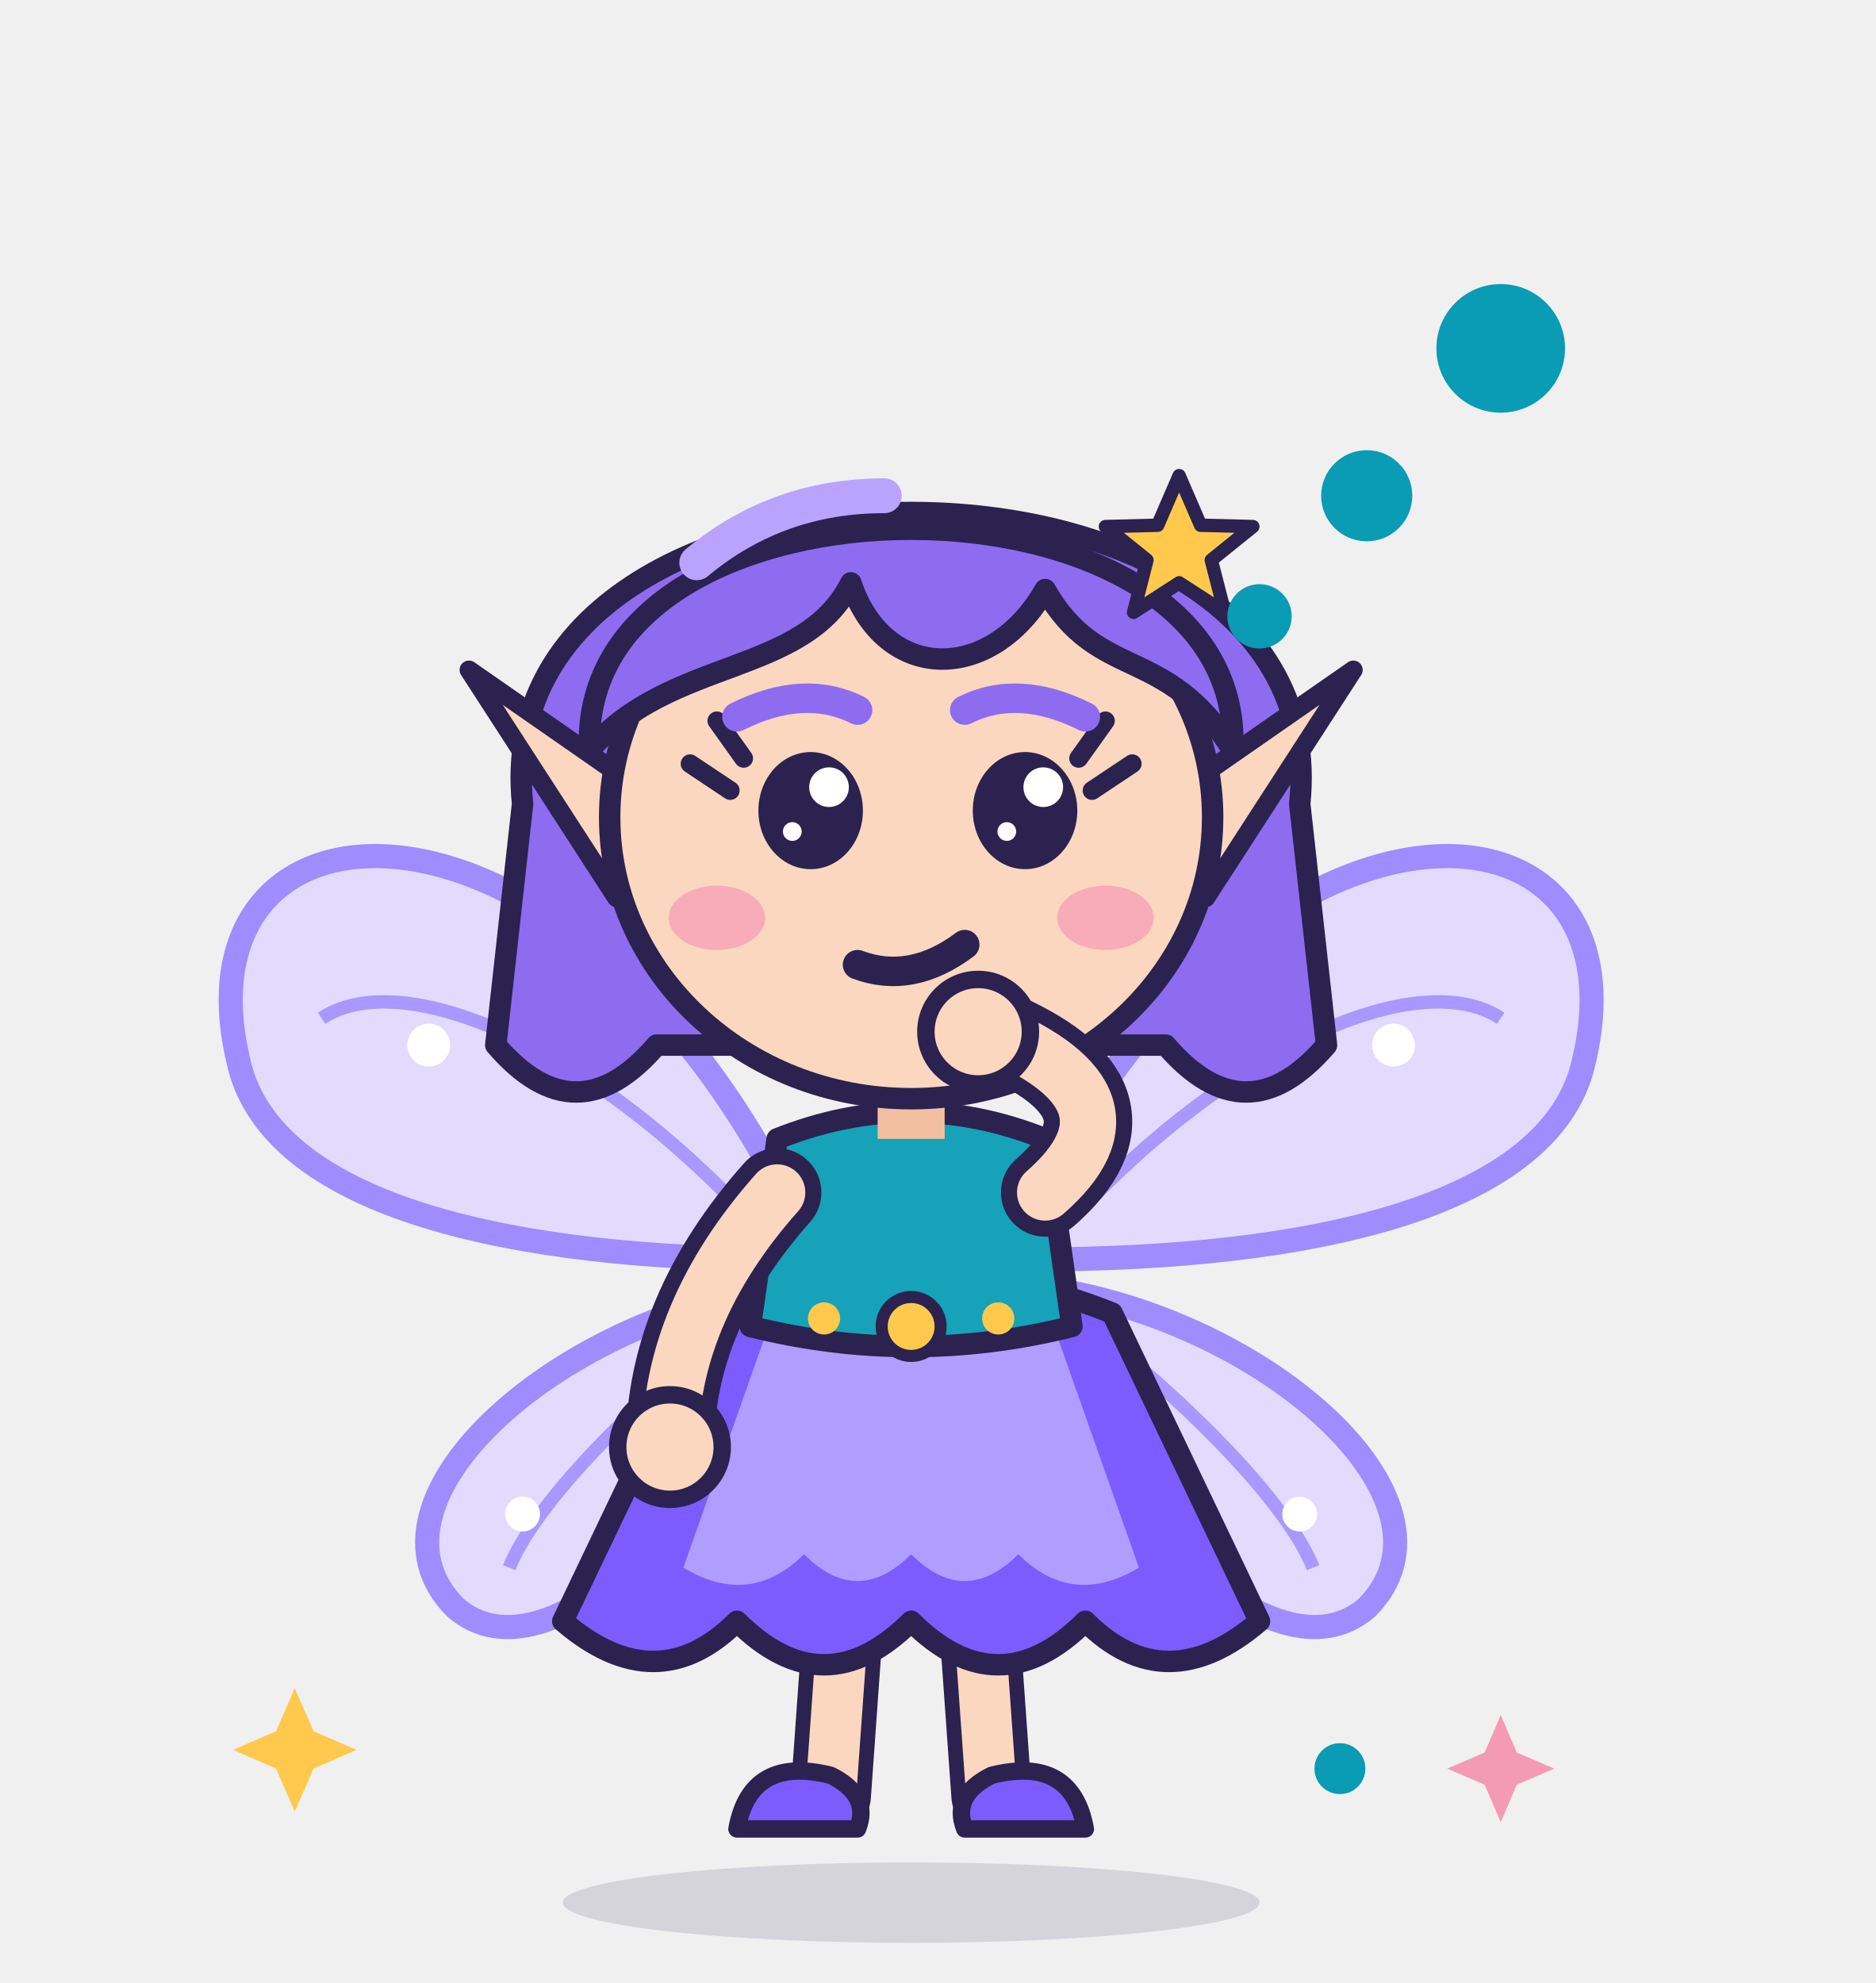
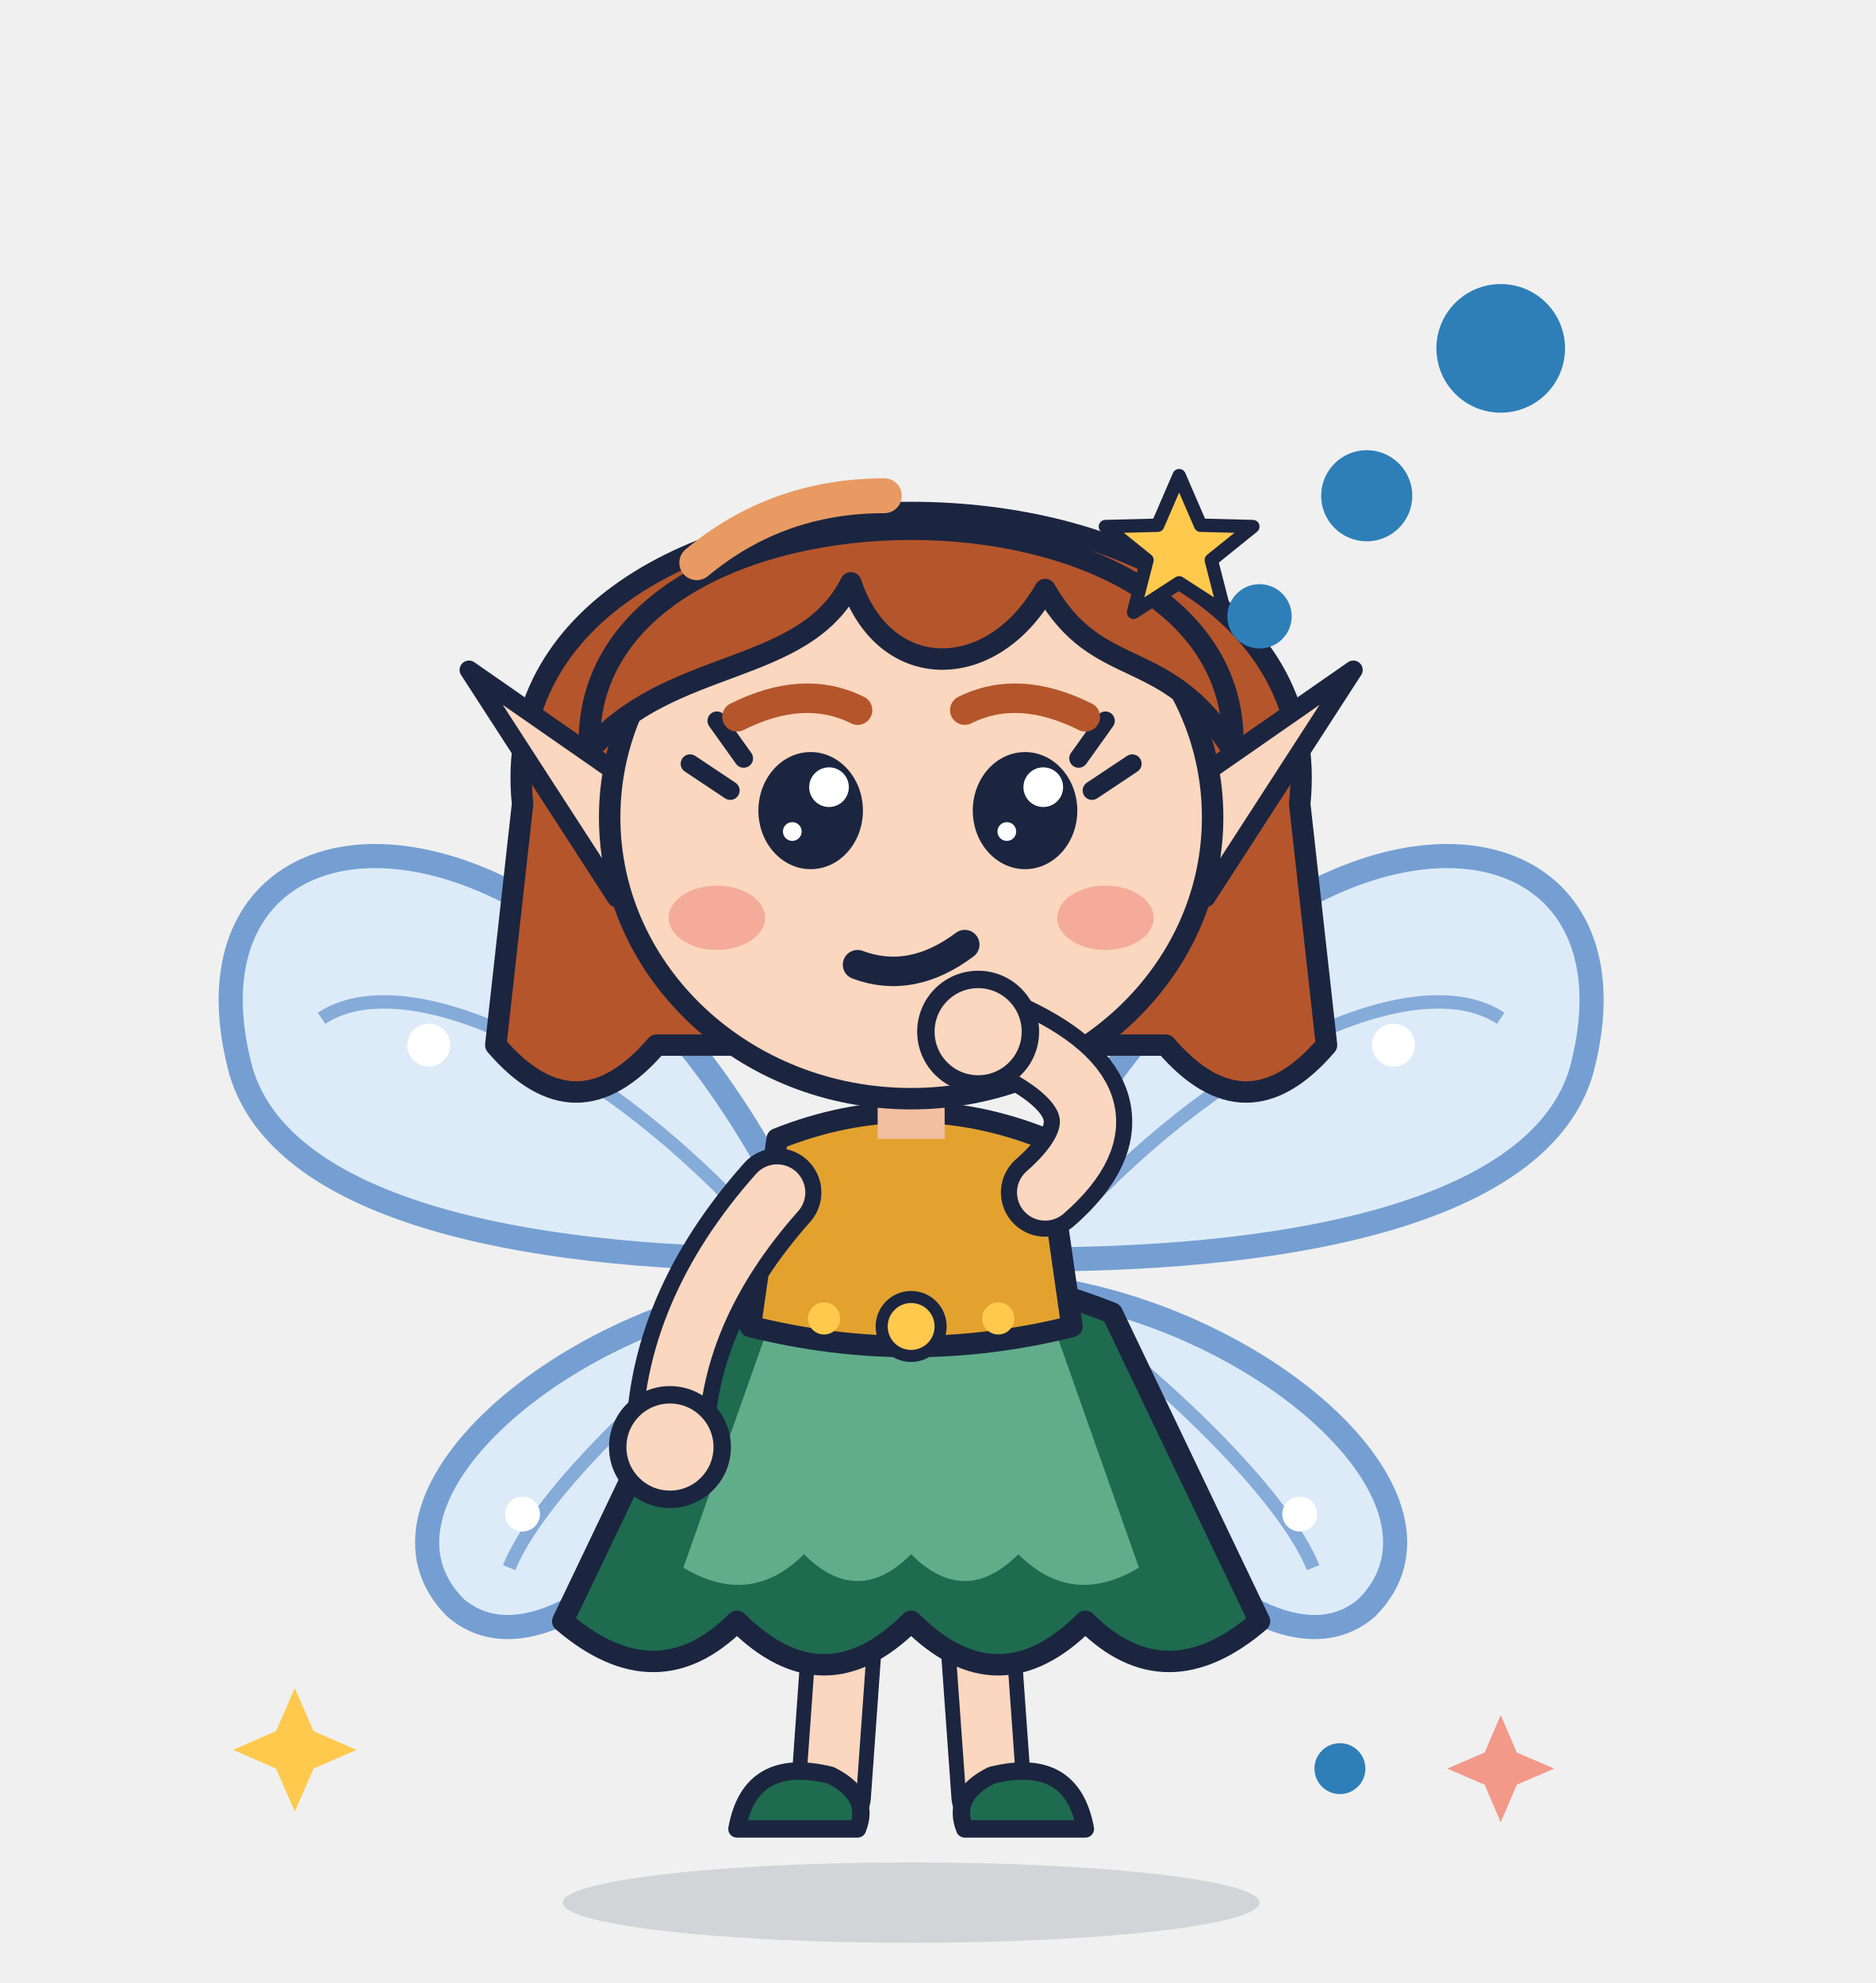
<svg xmlns="http://www.w3.org/2000/svg" viewBox="-8 -28 140 148" width="280" height="296" role="img" aria-labelledby="t">
  <style>.rd-wingL{transform-box:fill-box;transform-origin:100% 70%;animation:rd-flapL .38s ease-in-out infinite alternate}
.rd-wingR{transform-box:fill-box;transform-origin:0% 70%;animation:rd-flapR .38s ease-in-out infinite alternate}
.rd-star{transform-box:fill-box;transform-origin:center;animation:rd-star 2.2s ease-in-out infinite}
.rd-dust{transform-box:fill-box;transform-origin:center;animation:rd-dust 3s ease-in infinite}.rd-dust.b{animation-delay:1s}.rd-dust.c{animation-delay:2s}
.rd-shine{animation:rd-shine 3s ease-in-out infinite}
.rd-all{transform-box:fill-box;transform-origin:50% 100%;animation:rd-float 2.4s ease-in-out infinite}
.rd-look{animation:rd-look 5s ease-in-out infinite}
.rd-swing{transform-box:fill-box;transform-origin:100% 0%;animation:rd-swing 1.6s ease-in-out infinite alternate}
.rd-tip{transform-box:fill-box;transform-origin:center;animation:rd-tip 1.2s ease-in-out infinite alternate}
.rd-cheek{animation:rd-cheek 2.4s ease-in-out infinite}
.rd-dust,.rd-look,.rd-eyes,.rd-mouth-t,.rd-wave,.rd-bulb,.rd-ping,.rd-spark,.rd-dot,.rd-drop,.rd-sym,.rd-armL,.rd-armR,.rd-q{transform-box:fill-box;transform-origin:center}
.rd-eyes{animation:rd-blink 3.2s infinite}
.rd-ping{animation:rd-ping 2.4s ease-out infinite;transform-origin:50% 100%}
.rd-ping.b{animation-delay:.5s}
.rd-wave{transform-origin:0% 100%;animation:rd-wave .55s ease-in-out infinite alternate}
.rd-mouth-t{animation:rd-talk .24s ease-in-out infinite alternate}
.rd-snd{animation:rd-fade 1s ease-in-out infinite}.rd-snd.b{animation-delay:.3s}
.rd-bulb{animation:rd-pop 1.4s ease-in-out infinite alternate}
.rd-dot{animation:rd-fade 1.6s ease-in-out infinite}.rd-dot.b{animation-delay:.25s}.rd-dot.c{animation-delay:.5s}
.rd-spark{animation:rd-twinkle 1.1s ease-in-out infinite alternate}.rd-spark.b{animation-delay:.35s}.rd-spark.c{animation-delay:.7s}
.rd-jump{animation:rd-jump .5s cubic-bezier(.3,0,.5,1) infinite alternate}
.rd-drop{animation:rd-drop 1.8s ease-in infinite}
.rd-sym{animation:rd-bob 1.8s ease-in-out infinite alternate}.rd-sym.b{animation-delay:.4s}.rd-sym.c{animation-delay:.8s}
.rd-q{animation:rd-tilt 1.6s ease-in-out infinite alternate}
.rd-point{transform-box:fill-box;transform-origin:0% 100%;animation:rd-point .8s ease-in-out infinite alternate}
.rd-fist{transform-box:fill-box;transform-origin:100% 100%;animation:rd-fist .5s ease-in-out infinite alternate}
@keyframes rd-float{0%,100%{transform:translateY(0) rotate(0deg) scale(1,1)}25%{transform:translateY(-5px) rotate(-2.5deg) scale(.98,1.03)}50%{transform:translateY(-7px) rotate(0deg) scale(1,1)}75%{transform:translateY(-5px) rotate(2.5deg) scale(.98,1.03)}}
@keyframes rd-flapL{from{transform:rotate(8deg) scaleX(1)}to{transform:rotate(-14deg) scaleX(.72)}}
@keyframes rd-flapR{from{transform:rotate(-8deg) scaleX(1)}to{transform:rotate(14deg) scaleX(.72)}}
@keyframes rd-star{0%,100%{transform:rotate(0deg) scale(1)}50%{transform:rotate(72deg) scale(1.22)}}
@keyframes rd-dust{0%{transform:translateY(8px) scale(.3);opacity:0}20%{opacity:1}100%{transform:translateY(-26px) scale(1) rotate(90deg);opacity:0}}
@keyframes rd-shine{0%,100%{opacity:.35}50%{opacity:.75}}
@keyframes rd-look{0%,30%,100%{transform:translateX(0)}38%,55%{transform:translateX(-2.5px)}63%,80%{transform:translateX(2.5px)}}
@keyframes rd-swing{from{transform:rotate(-12deg)}to{transform:rotate(10deg)}}
@keyframes rd-tip{from{transform:scale(.85)}to{transform:scale(1.25)}}
@keyframes rd-cheek{0%,100%{opacity:.35}50%{opacity:.75}}
@keyframes rd-blink{0%,93%,100%{transform:scaleY(1)}96.5%{transform:scaleY(.08)}}
@keyframes rd-ping{0%{opacity:.9;transform:scale(.5)}100%{opacity:0;transform:scale(1.25)}}
@keyframes rd-wave{from{transform:rotate(-18deg)}to{transform:rotate(24deg)}}
@keyframes rd-talk{from{transform:scaleY(.3)}to{transform:scaleY(1.4)}}
@keyframes rd-fade{0%,100%{opacity:.15}50%{opacity:1}}
@keyframes rd-pop{from{transform:scale(.8) rotate(-6deg)}to{transform:scale(1.2) rotate(6deg)}}
@keyframes rd-twinkle{from{transform:scale(.4) rotate(0deg);opacity:.3}to{transform:scale(1.1) rotate(25deg);opacity:1}}
@keyframes rd-jump{from{transform:translateY(0) scale(1.04,.96)}to{transform:translateY(-12px) scale(.97,1.04)}}
@keyframes rd-drop{0%{transform:translateY(-3px);opacity:0}25%{opacity:1}100%{transform:translateY(9px);opacity:0}}
@keyframes rd-bob{from{transform:translateY(4px) rotate(-8deg)}to{transform:translateY(-5px) rotate(8deg)}}
@keyframes rd-tilt{from{transform:rotate(-14deg) translateY(2px)}to{transform:rotate(14deg) translateY(-3px)}}
@keyframes rd-point{from{transform:rotate(4deg)}to{transform:rotate(-16deg)}}
@keyframes rd-fist{from{transform:rotate(-6deg)}to{transform:rotate(16deg)}}
@media (prefers-reduced-motion:reduce){.rd-all,.rd-all *{animation:none!important}}</style>
-   <ellipse cx="60" cy="114" rx="26" ry="3" fill="#2B2250" opacity=".14" />
+   <ellipse cx="60" cy="114" rx="26" ry="3" fill="#1B2540" opacity=".14" />
  <path class="rd-dust" d="M14 98 l1.4 3.2 l3.2 1.4 l-3.2 1.4 l-1.4 3.2 l-1.4 -3.2 l-3.2 -1.4 l3.2 -1.4 z" fill="#FFC94D" />
-   <path class="rd-dust b" d="M104 100 l1.2 2.8 l2.8 1.2 l-2.8 1.2 l-1.2 2.8 l-1.2 -2.8 l-2.8 -1.2 l2.8 -1.2 z" fill="#F59AB5" />
-   <circle class="rd-dust c" cx="92" cy="104" r="1.9" fill="#0A9BB5" />
+   <path class="rd-dust b" d="M104 100 l1.2 2.8 l2.8 1.2 l-2.8 1.2 l-1.2 2.8 l-1.2 -2.8 l-2.8 -1.2 l2.8 -1.2 z" fill="#F2998A" />
+   <circle class="rd-dust c" cx="92" cy="104" r="1.9" fill="#2E7FB8" />
  <g class="rd-all">
    <g>
      <g class="rd-wingL">
-         <path d="M51 62 C34 28 4 30 10 52 C13 62 30 66 51 66 Z" fill="#E2DAFF" stroke="#9B87FF" stroke-width="1.8" stroke-linejoin="round" opacity=".95" />
-         <path d="M51 68 C34 70 18 84 26 92 C33 98 46 84 51 72 Z" fill="#E2DAFF" stroke="#9B87FF" stroke-width="1.8" stroke-linejoin="round" opacity=".95" />
-         <path d="M48 63 C36 50 22 44 16 48 M48 70 C40 76 32 84 30 89" fill="none" stroke="#9B87FF" stroke-width="1" opacity=".8" />
+         <path d="M51 62 C34 28 4 30 10 52 C13 62 30 66 51 66 Z" fill="#DCEBFA" stroke="#6F9BD1" stroke-width="1.8" stroke-linejoin="round" opacity=".95" />
+         <path d="M51 68 C34 70 18 84 26 92 C33 98 46 84 51 72 Z" fill="#DCEBFA" stroke="#6F9BD1" stroke-width="1.8" stroke-linejoin="round" opacity=".95" />
+         <path d="M48 63 C36 50 22 44 16 48 M48 70 C40 76 32 84 30 89" fill="none" stroke="#6F9BD1" stroke-width="1" opacity=".8" />
        <circle cx="24" cy="50" r="1.6" fill="#FFFFFF" />
        <circle cx="31" cy="85" r="1.3" fill="#FFFFFF" />
      </g>
      <g class="rd-wingR">
-         <path d="M69 62 C86 28 116 30 110 52 C107 62 90 66 69 66 Z" fill="#E2DAFF" stroke="#9B87FF" stroke-width="1.8" stroke-linejoin="round" opacity=".95" />
-         <path d="M69 68 C86 70 102 84 94 92 C87 98 74 84 69 72 Z" fill="#E2DAFF" stroke="#9B87FF" stroke-width="1.8" stroke-linejoin="round" opacity=".95" />
-         <path d="M72 63 C84 50 98 44 104 48 M72 70 C80 76 88 84 90 89" fill="none" stroke="#9B87FF" stroke-width="1" opacity=".8" />
+         <path d="M69 62 C86 28 116 30 110 52 C107 62 90 66 69 66 Z" fill="#DCEBFA" stroke="#6F9BD1" stroke-width="1.8" stroke-linejoin="round" opacity=".95" />
+         <path d="M69 68 C86 70 102 84 94 92 C87 98 74 84 69 72 Z" fill="#DCEBFA" stroke="#6F9BD1" stroke-width="1.8" stroke-linejoin="round" opacity=".95" />
+         <path d="M72 63 C84 50 98 44 104 48 M72 70 C80 76 88 84 90 89" fill="none" stroke="#6F9BD1" stroke-width="1" opacity=".8" />
        <circle cx="96" cy="50" r="1.6" fill="#FFFFFF" />
        <circle cx="89" cy="85" r="1.3" fill="#FFFFFF" />
      </g>
-       <path d="M55 92 L54 106 M65 92 L66 106" stroke="#2B2250" stroke-width="6" stroke-linecap="round" />
+       <path d="M55 92 L54 106 M65 92 L66 106" stroke="#1B2540" stroke-width="6" stroke-linecap="round" />
      <path d="M55 92 L54 106 M65 92 L66 106" stroke="#FAD7BE" stroke-width="3.8" stroke-linecap="round" />
-       <path d="M47 108.5 Q48 103 54 104.5 Q57 106 56 108.5 Z M73 108.5 Q72 103 66 104.5 Q63 106 64 108.5 Z" fill="#7C5CFF" stroke="#2B2250" stroke-width="1.3" stroke-linejoin="round" />
-       <path d="M45 70 Q60 64 75 70 L86 93 Q79 99 73 93 Q66.5 99.5 60 93 Q53.5 99.5 47 93 Q41 99 34 93 Z" fill="#7C5CFF" stroke="#2B2250" stroke-width="1.6" stroke-linejoin="round" />
-       <path d="M49 72 Q60 68 71 72 L77 89 Q72 92 68 88 Q64 92 60 88 Q56 92 52 88 Q48 92 43 89 Z" fill="#B9A8FF" opacity=".85" />
-       <path d="M50 57 Q60 53 70 57 L72 71 Q60 74 48 71 Z" fill="#16A2B8" stroke="#2B2250" stroke-width="1.6" stroke-linejoin="round" />
-       <circle cx="60" cy="71" r="2.2" fill="#FFC94D" stroke="#2B2250" stroke-width=".9" />
+       <path d="M47 108.5 Q48 103 54 104.5 Q57 106 56 108.5 Z M73 108.5 Q72 103 66 104.5 Q63 106 64 108.5 Z" fill="#1E6B4F" stroke="#1B2540" stroke-width="1.3" stroke-linejoin="round" />
+       <path d="M45 70 Q60 64 75 70 L86 93 Q79 99 73 93 Q66.5 99.5 60 93 Q53.5 99.5 47 93 Q41 99 34 93 Z" fill="#1E6B4F" stroke="#1B2540" stroke-width="1.6" stroke-linejoin="round" />
+       <path d="M49 72 Q60 68 71 72 L77 89 Q72 92 68 88 Q64 92 60 88 Q56 92 52 88 Q48 92 43 89 Z" fill="#6DB894" opacity=".85" />
+       <path d="M50 57 Q60 53 70 57 L72 71 Q60 74 48 71 Z" fill="#E3A22E" stroke="#1B2540" stroke-width="1.6" stroke-linejoin="round" />
+       <circle cx="60" cy="71" r="2.2" fill="#FFC94D" stroke="#1B2540" stroke-width=".9" />
      <circle cx="53.5" cy="70.4" r="1.2" fill="#FFC94D" />
      <circle cx="66.5" cy="70.4" r="1.2" fill="#FFC94D" />
      <path d="M57.5 51 h5 v6 h-5 Z" fill="#F2BFA0" />
-       <path d="M31 32 C28 3 92 3 89 32 L91 50 Q85 57 79 50 L41 50 Q35 57 29 50 Z" fill="#8E6CF0" stroke="#2B2250" stroke-width="1.6" stroke-linejoin="round" />
-       <path d="M38.5 30 L27 22 L38 39 Z M81.5 30 L93 22 L82 39 Z" fill="#FAD7BE" stroke="#2B2250" stroke-width="1.4" stroke-linejoin="round" />
-       <ellipse cx="60" cy="33" rx="22.5" ry="21" fill="#FAD7BE" stroke="#2B2250" stroke-width="1.6" />
+       <path d="M31 32 C28 3 92 3 89 32 L91 50 Q85 57 79 50 L41 50 Q35 57 29 50 Z" fill="#B5552B" stroke="#1B2540" stroke-width="1.6" stroke-linejoin="round" />
+       <path d="M38.5 30 L27 22 L38 39 Z M81.5 30 L93 22 L82 39 Z" fill="#FAD7BE" stroke="#1B2540" stroke-width="1.4" stroke-linejoin="round" />
+       <ellipse cx="60" cy="33" rx="22.5" ry="21" fill="#FAD7BE" stroke="#1B2540" stroke-width="1.6" />
      <g class="rd-cheek">
-         <ellipse cx="45.5" cy="40.5" rx="3.6" ry="2.4" fill="#F59AB5" opacity=".7" />
-         <ellipse cx="74.5" cy="40.5" rx="3.6" ry="2.4" fill="#F59AB5" opacity=".7" />
+         <ellipse cx="45.5" cy="40.5" rx="3.6" ry="2.4" fill="#F2998A" opacity=".7" />
+         <ellipse cx="74.5" cy="40.5" rx="3.6" ry="2.4" fill="#F2998A" opacity=".7" />
      </g>
      <g class="rd-look">
        <g class="rd-eyes">
-           <ellipse cx="52.5" cy="32.5" rx="3.9" ry="4.37" fill="#2B2250" />
+           <ellipse cx="52.5" cy="32.5" rx="3.9" ry="4.37" fill="#1B2540" />
          <circle cx="53.87" cy="30.75" r="1.48" fill="#FFFFFF" />
          <circle cx="51.13" cy="34.06" r="0.7" fill="#FFFFFF" />
-           <ellipse cx="68.5" cy="32.5" rx="3.9" ry="4.37" fill="#2B2250" />
+           <ellipse cx="68.5" cy="32.5" rx="3.9" ry="4.37" fill="#1B2540" />
          <circle cx="69.86" cy="30.75" r="1.48" fill="#FFFFFF" />
          <circle cx="67.14" cy="34.06" r="0.7" fill="#FFFFFF" />
-           <path d="M46.5 31 l-3 -2 M47.5 28.6 l-2 -2.8 M73.5 31 l3 -2 M72.5 28.6 l2 -2.8" stroke="#2B2250" stroke-width="1.4" stroke-linecap="round" />
-           <path d="M47 25.5 Q52 23 56 25" fill="none" stroke="#8E6CF0" stroke-width="2.2" stroke-linecap="round" />
-           <path d="M64 25 Q68 23 73 25.5" fill="none" stroke="#8E6CF0" stroke-width="2.2" stroke-linecap="round" />
+           <path d="M46.5 31 l-3 -2 M47.5 28.6 l-2 -2.8 M73.5 31 l3 -2 M72.5 28.6 l2 -2.8" stroke="#1B2540" stroke-width="1.4" stroke-linecap="round" />
+           <path d="M47 25.5 Q52 23 56 25" fill="none" stroke="#B5552B" stroke-width="2.2" stroke-linecap="round" />
+           <path d="M64 25 Q68 23 73 25.5" fill="none" stroke="#B5552B" stroke-width="2.2" stroke-linecap="round" />
        </g>
      </g>
-       <path d="M56 44 Q60 45.5 64 42.5" fill="none" stroke="#2B2250" stroke-width="2.2" stroke-linecap="round" />
-       <path d="M36 28 C35 6 85 6 84 28 C79 20 74 23 70 16 C66 23 58 23 55.5 15.5 C52 22.5 42 21 36 28 Z" fill="#8E6CF0" stroke="#2B2250" stroke-width="1.6" stroke-linejoin="round" />
-       <path class="rd-shine" d="M44 14 Q50 9 58 9" fill="none" stroke="#B9A3FF" stroke-width="2.6" stroke-linecap="round" />
+       <path d="M56 44 Q60 45.5 64 42.5" fill="none" stroke="#1B2540" stroke-width="2.2" stroke-linecap="round" />
+       <path d="M36 28 C35 6 85 6 84 28 C79 20 74 23 70 16 C66 23 58 23 55.5 15.5 C52 22.5 42 21 36 28 Z" fill="#B5552B" stroke="#1B2540" stroke-width="1.6" stroke-linejoin="round" />
+       <path class="rd-shine" d="M44 14 Q50 9 58 9" fill="none" stroke="#E89A62" stroke-width="2.6" stroke-linecap="round" />
      <g transform="translate(80 13)">
-         <path class="rd-tip" d="M0 -5.5 L1.6 -1.8 L5.5 -1.7 L2.4 .8 L3.4 4.7 L0 2.5 L-3.4 4.7 L-2.4 .8 L-5.5 -1.7 L-1.6 -1.8 Z" fill="#FFC94D" stroke="#2B2250" stroke-width="1" stroke-linejoin="round" />
+         <path class="rd-tip" d="M0 -5.5 L1.6 -1.8 L5.5 -1.7 L2.4 .8 L3.4 4.7 L0 2.5 L-3.4 4.7 L-2.4 .8 L-5.5 -1.7 L-1.6 -1.8 Z" fill="#FFC94D" stroke="#1B2540" stroke-width="1" stroke-linejoin="round" />
      </g>
      <g class="rd-swing">
-         <path d="M50 61 Q42 70 42 80" fill="none" stroke="#2B2250" stroke-width="6.6" stroke-linecap="round" />
+         <path d="M50 61 Q42 70 42 80" fill="none" stroke="#1B2540" stroke-width="6.6" stroke-linecap="round" />
        <path d="M50 61 Q42 70 42 80" fill="none" stroke="#FAD7BE" stroke-width="4.2" stroke-linecap="round" />
-         <circle cx="42" cy="80" r="3.9" fill="#FAD7BE" stroke="#2B2250" stroke-width="1.3" />
+         <circle cx="42" cy="80" r="3.9" fill="#FAD7BE" stroke="#1B2540" stroke-width="1.3" />
      </g>
      <g>
-         <path d="M70 61 Q78 54 66 49" fill="none" stroke="#2B2250" stroke-width="6.6" stroke-linecap="round" />
+         <path d="M70 61 Q78 54 66 49" fill="none" stroke="#1B2540" stroke-width="6.6" stroke-linecap="round" />
        <path d="M70 61 Q78 54 66 49" fill="none" stroke="#FAD7BE" stroke-width="4.2" stroke-linecap="round" />
-         <circle cx="65" cy="49" r="3.9" fill="#FAD7BE" stroke="#2B2250" stroke-width="1.3" />
+         <circle cx="65" cy="49" r="3.9" fill="#FAD7BE" stroke="#1B2540" stroke-width="1.3" />
      </g>
-       <circle class="rd-dot" cx="86" cy="18" r="2.4" fill="#0A9BB5" />
-       <circle class="rd-dot b" cx="94" cy="9" r="3.4" fill="#0A9BB5" />
-       <circle class="rd-dot c" cx="104" cy="-2" r="4.8" fill="#0A9BB5" />
+       <circle class="rd-dot" cx="86" cy="18" r="2.4" fill="#2E7FB8" />
+       <circle class="rd-dot b" cx="94" cy="9" r="3.4" fill="#2E7FB8" />
+       <circle class="rd-dot c" cx="104" cy="-2" r="4.8" fill="#2E7FB8" />
    </g>
  </g>
</svg>
